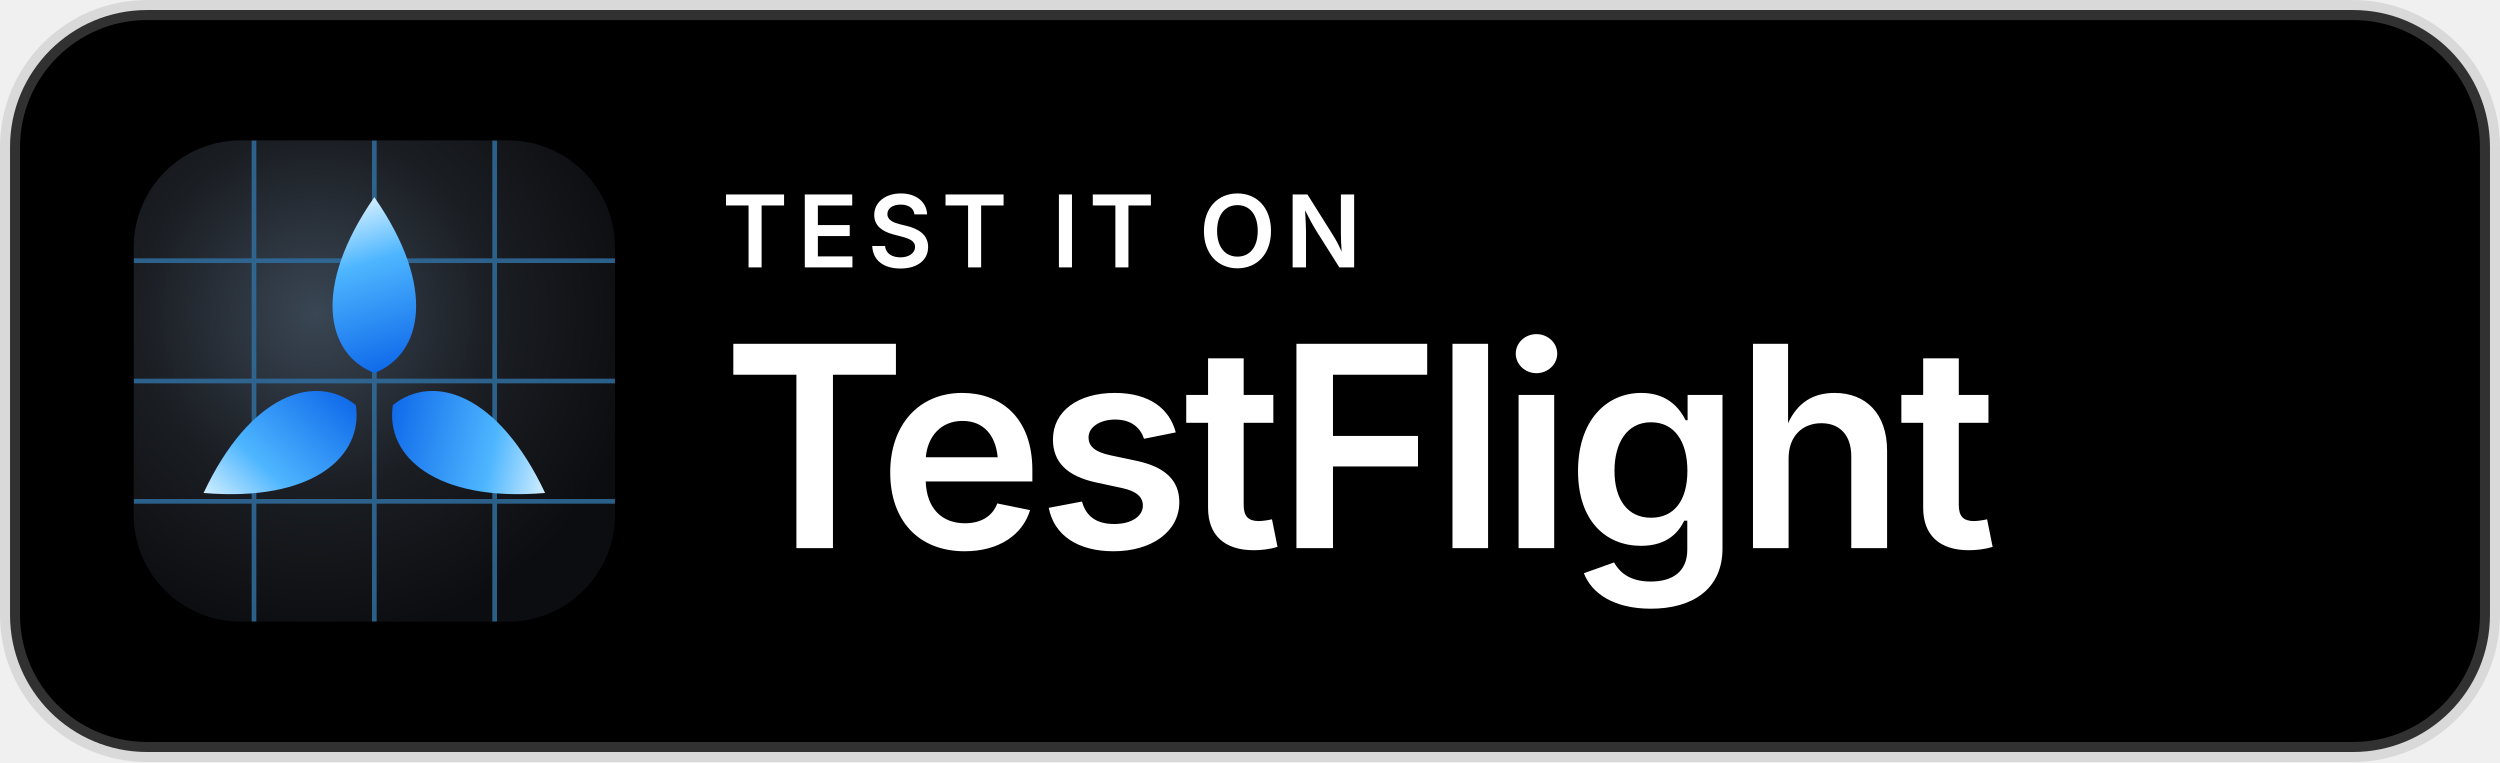
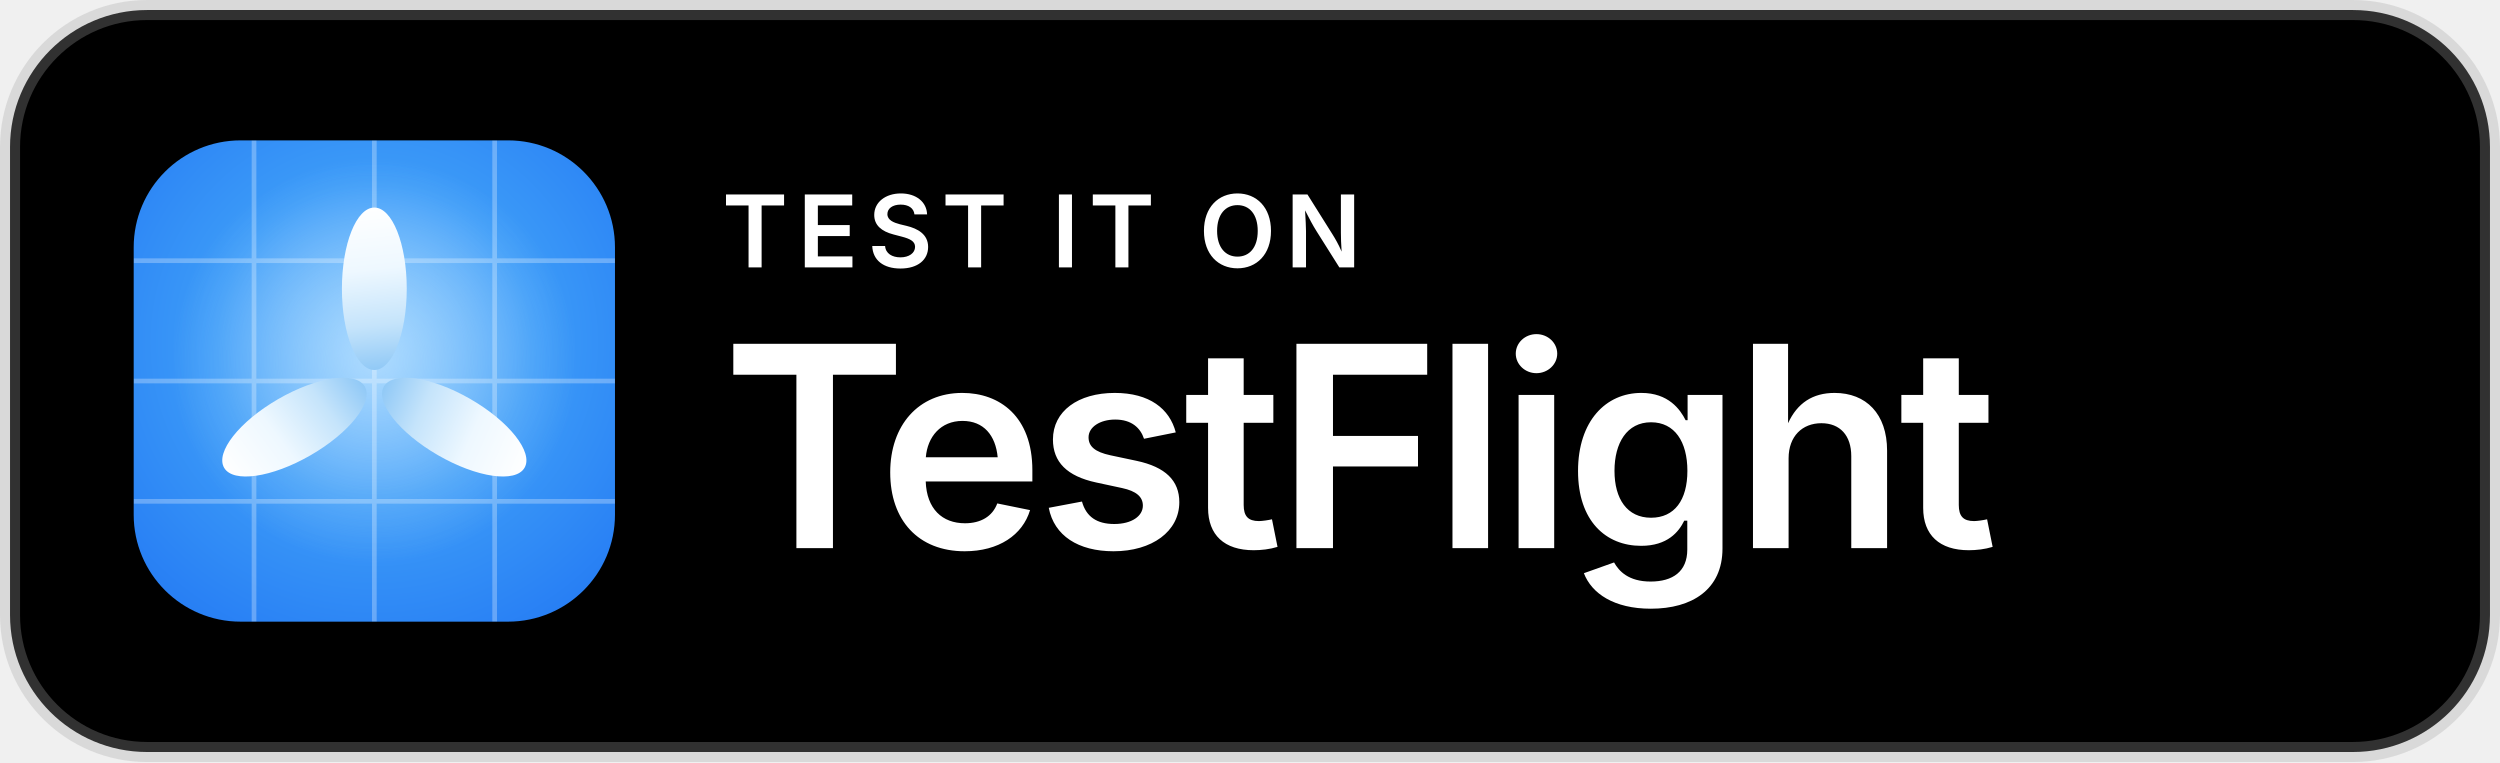
<svg xmlns="http://www.w3.org/2000/svg" width="374" height="114" viewBox="0 0 374 114" fill="none">
  <rect x="1.5" y="1.5" width="371" height="111" rx="20.5" fill="black" />
  <rect x="1.5" y="1.5" width="371" height="111" rx="20.5" stroke="#A6A6A6" stroke-opacity="0.3" stroke-width="3" />
  <g transform="translate(20 21)">
    <defs>
-       <radialGradient id="tf-face" cx="38%" cy="36%" r="68%">
-         <stop offset="0" stop-color="#3a4654" />
-         <stop offset="0.55" stop-color="#1a1d22" />
-         <stop offset="1" stop-color="#0c0d10" />
+       <radialGradient id="tf-face" cx="50%" cy="42%" r="78%">
+         <stop offset="0" stop-color="#7ec4fe" />
+         <stop offset="0.42" stop-color="#3d9cf8" />
+         <stop offset="1" stop-color="#2176f3" />
      </radialGradient>
-       <linearGradient id="tf-blade" x1="0" y1="-30" x2="8" y2="-4" gradientUnits="userSpaceOnUse">
-         <stop offset="0" stop-color="#d7f1ff" />
-         <stop offset="0.35" stop-color="#4eb6ff" />
-         <stop offset="1" stop-color="#0a63e8" />
+       <radialGradient id="tf-glow" cx="50%" cy="46%" r="42%">
+         <stop offset="0" stop-color="#d7efff" stop-opacity="0.55" />
+         <stop offset="1" stop-color="#d7efff" stop-opacity="0" />
+       </radialGradient>
+       <linearGradient id="tf-blade" x1="-1.2" y1="-26" x2="1.6" y2="-1.6" gradientUnits="userSpaceOnUse">
+         <stop offset="0" stop-color="#ffffff" />
+         <stop offset="0.38" stop-color="#eef8ff" />
+         <stop offset="0.72" stop-color="#c5e4fb" />
+         <stop offset="1" stop-color="#8fc8f6" />
      </linearGradient>
      <clipPath id="tf-clip">
        <rect width="72" height="72" rx="16" />
      </clipPath>
    </defs>
    <g clip-path="url(#tf-clip)">
      <rect width="72" height="72" fill="url(#tf-face)" />
-       <g stroke="#2f6d9e" stroke-width="0.7" opacity="0.85">
+       <rect width="72" height="72" fill="url(#tf-glow)" />
+       <g stroke="#ffffff" stroke-width="0.7" opacity="0.28">
        <path d="M18 0v72M36 0v72M54 0v72M0 18h72M0 36h72M0 54h72" />
      </g>
-       <g transform="translate(36 38)" fill="url(#tf-blade)">
-         <path d="M0-3.2C7.2-6 9.4-16 0-29.5-9.4-16-7.2-6 0-3.2Z" />
-         <path d="M0-3.2C7.2-6 9.4-16 0-29.5-9.4-16-7.2-6 0-3.2Z" transform="rotate(120)" />
-         <path d="M0-3.2C7.2-6 9.4-16 0-29.5-9.4-16-7.2-6 0-3.2Z" transform="rotate(240)" />
+       <g transform="translate(36 36)" fill="url(#tf-blade)">
+         <ellipse cx="0" cy="-13.8" rx="4.85" ry="12.15" />
+         <ellipse cx="0" cy="-13.8" rx="4.85" ry="12.15" transform="rotate(120)" />
+         <ellipse cx="0" cy="-13.8" rx="4.85" ry="12.15" transform="rotate(240)" />
      </g>
    </g>
  </g>
  <text x="108" y="40" fill="white" font-family="Inter, Helvetica, Arial, sans-serif" font-size="15" font-weight="600" letter-spacing="1.4">TEST IT ON</text>
  <text x="108" y="82" fill="white" font-family="Inter, Helvetica, Arial, sans-serif" font-size="42" font-weight="560" letter-spacing="-1.1">TestFlight</text>
</svg>
